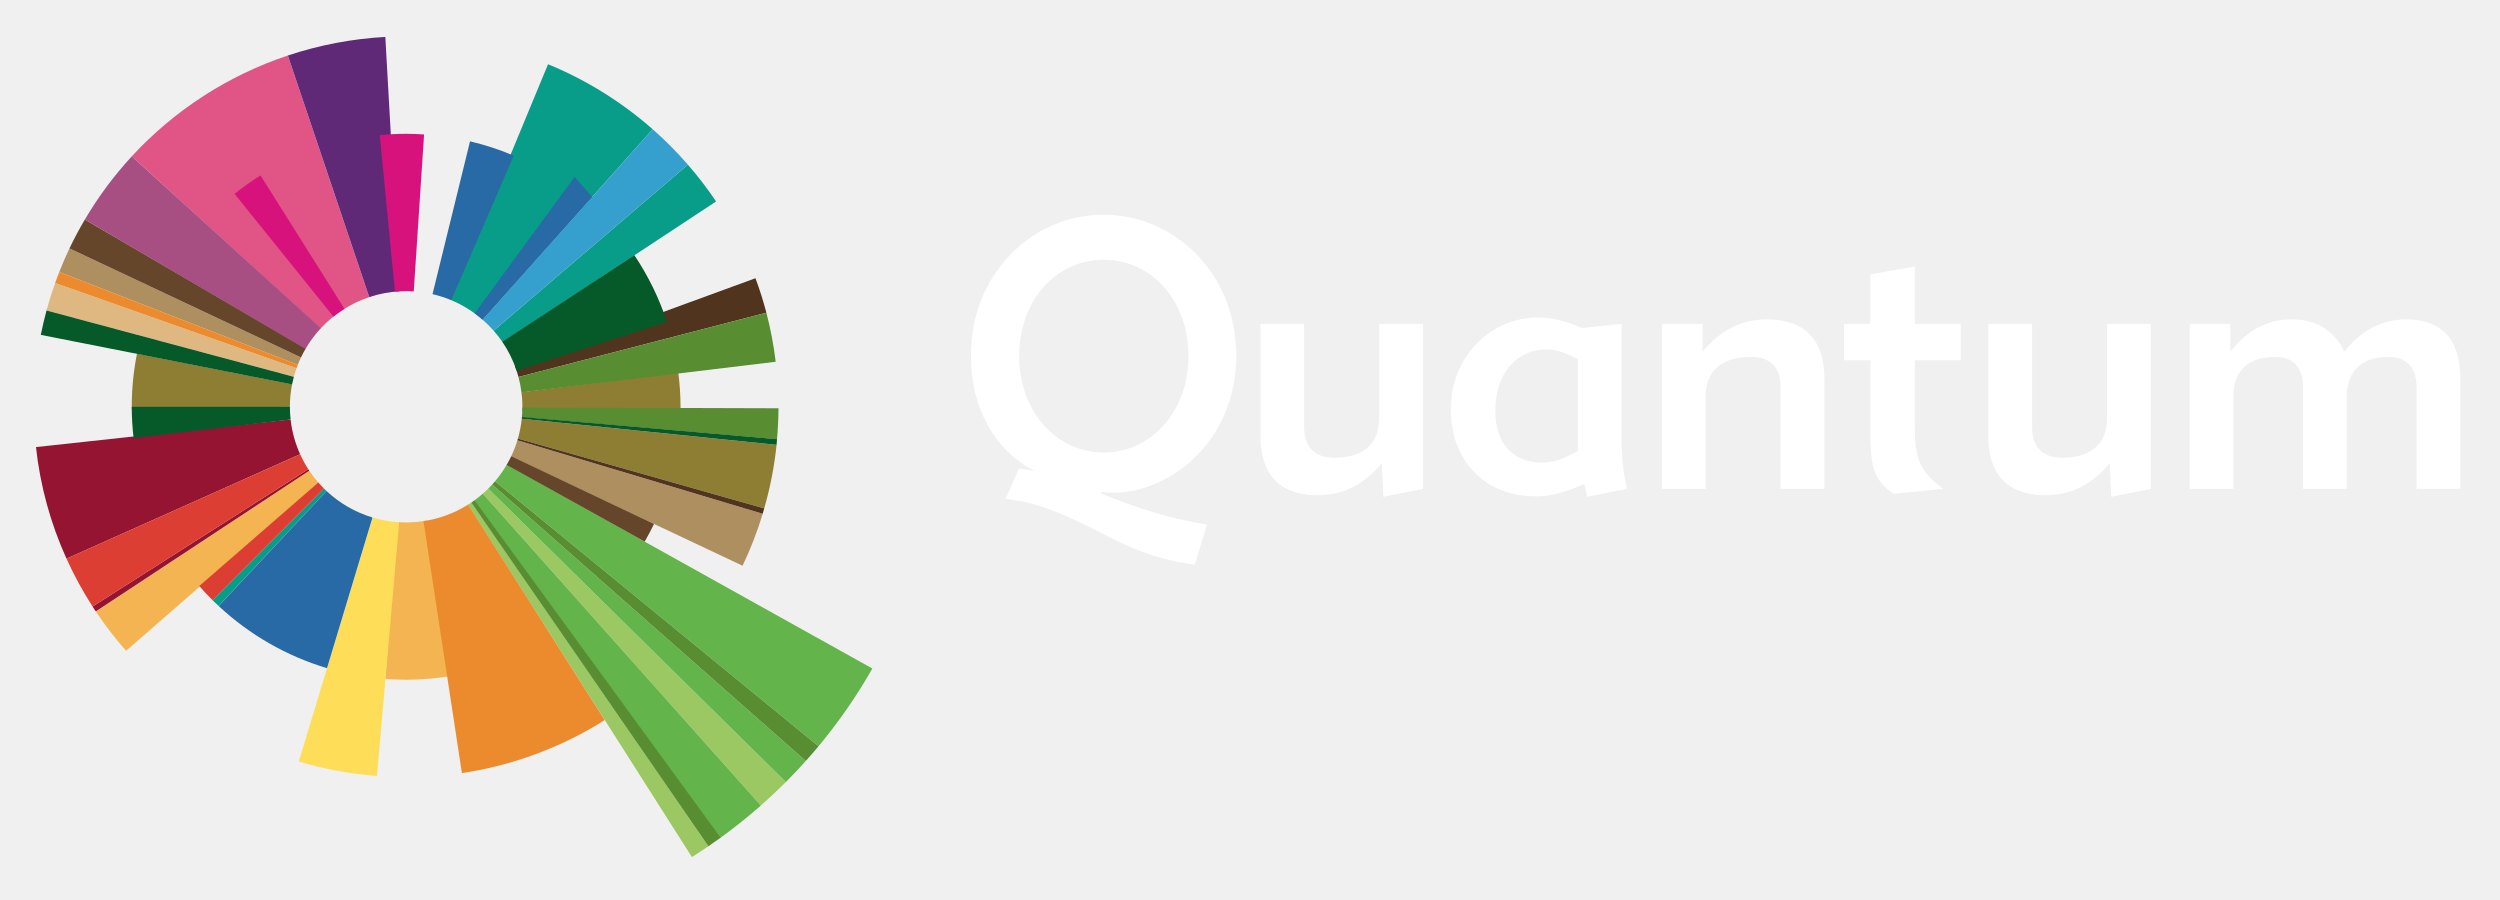
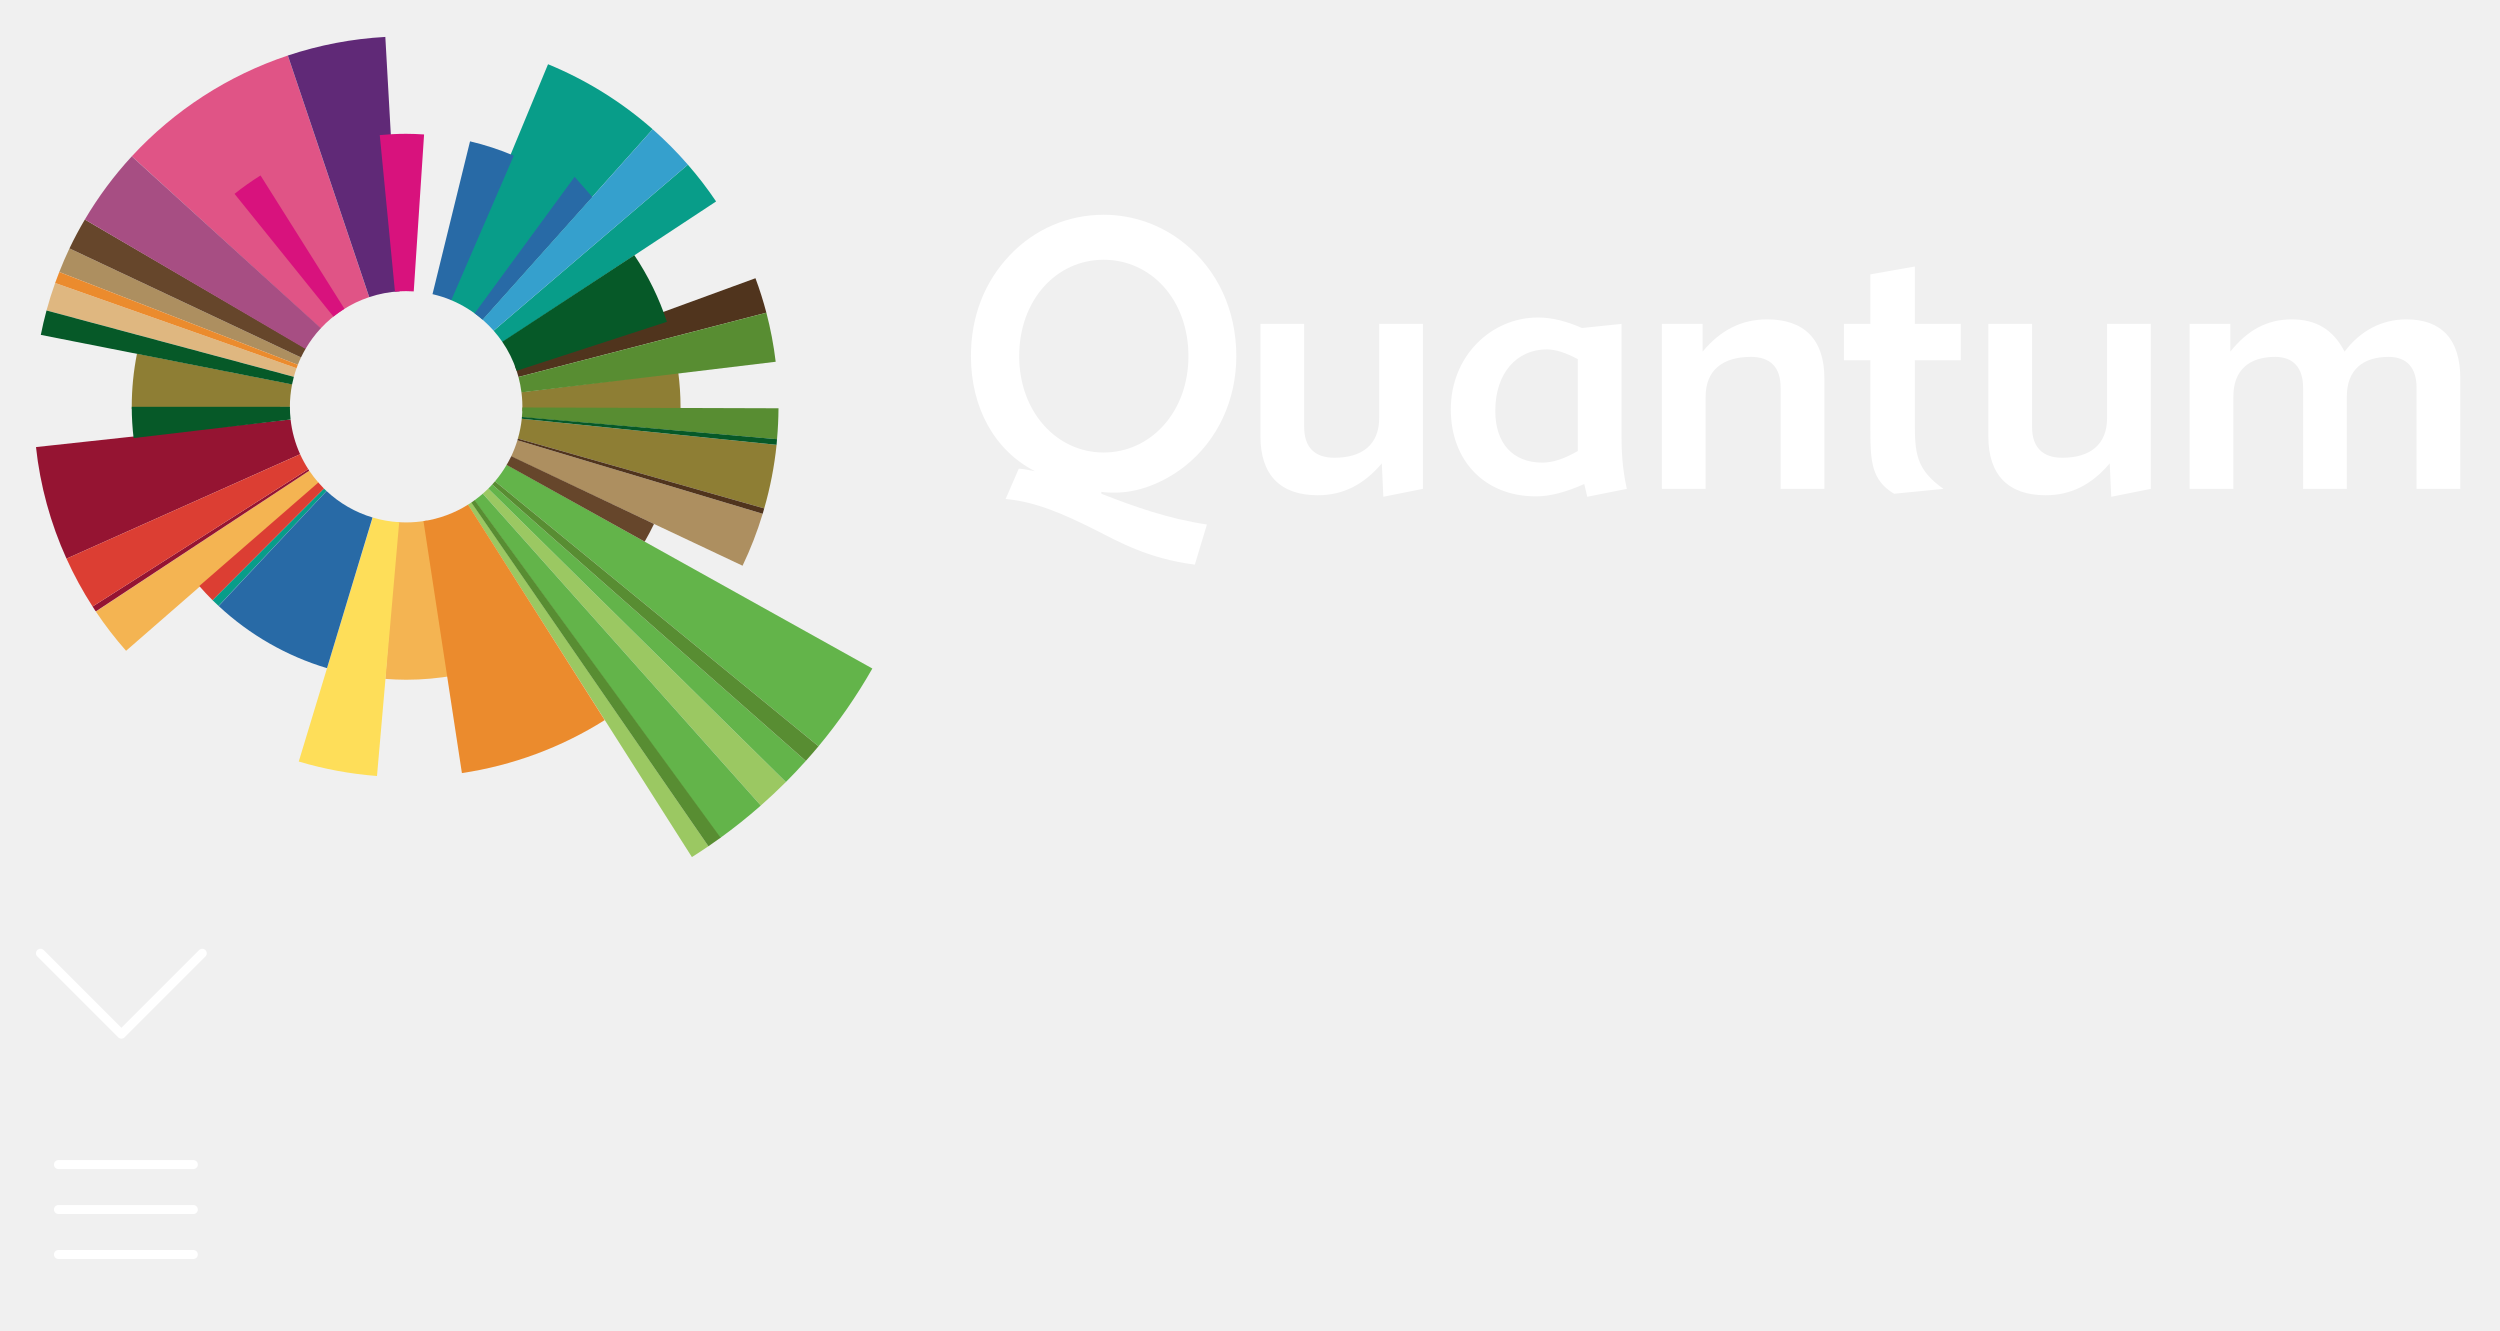
- <svg xmlns="http://www.w3.org/2000/svg" xmlns:xlink="http://www.w3.org/1999/xlink" height="100" width="278">
+ <svg xmlns="http://www.w3.org/2000/svg" xmlns:xlink="http://www.w3.org/1999/xlink" height="148" width="278">
  <svg height="92" width="270" x="4" y="4">
    <defs>
      <path id="a" d="M.007 21.412V.062H30.39v21.35H.007z" />
    </defs>
    <g fill="none" fill-rule="evenodd">
      <path d="M118.723 46.319c5.24 0 9.431-4.504 9.431-10.718 0-6.254-4.15-10.716-9.431-10.716-5.282 0-9.39 4.503-9.39 10.716 0 6.173 4.15 10.718 9.39 10.718zm-.964 8.59c-3.48-1.752-6.623-3.127-9.935-3.42l1.467-3.377c.587.042 1.216.167 1.803.292-4.485-2.294-7.126-7.047-7.126-12.803 0-4.42 1.509-8.256 4.317-11.216 2.767-2.92 6.498-4.504 10.438-4.504a14.27 14.27 0 0 1 8.97 3.17c3.689 2.96 5.785 7.422 5.785 12.55 0 4.922-2.096 9.383-5.743 12.26-2.473 1.919-5.24 2.92-7.755 2.92-.503 0-.964 0-1.509-.084v.208c3.73 1.46 7.504 2.794 11.738 3.42l-1.342 4.462c-5.198-.667-8.467-2.544-11.108-3.878zm23.264-22.893v11.467c0 2.252 1.174 3.42 3.353 3.42 3.103 0 4.989-1.46 4.989-4.421V32.016h4.862v18.347l-4.4.876-.169-3.711c-2.012 2.377-4.317 3.544-7.126 3.544-4.15 0-6.371-2.251-6.371-6.546v-12.51h4.862m30.433 3.919c-1.342-.708-2.474-1.084-3.438-1.084-3.354 0-5.742 2.627-5.742 6.84 0 3.627 1.97 5.754 5.239 5.754 1.132 0 2.431-.418 3.94-1.293V35.935zm.712 13.886c-2.054.918-3.815 1.376-5.366 1.376-5.742 0-9.473-4.002-9.473-9.674 0-5.963 4.527-10.216 9.683-10.216 1.593 0 3.186.416 4.904 1.167l4.402-.458v12.801c0 2.044.21 3.879.587 5.546l-4.402.876-.335-1.418zm8.635.542V32.016h4.527V35.1c2.012-2.418 4.36-3.586 7.168-3.586 4.15 0 6.372 2.252 6.372 6.547v12.301h-4.863V39.105c0-2.253-1.132-3.42-3.311-3.42-3.102 0-5.03 1.46-5.03 4.42v10.258h-4.863m23.181-14.303h-2.935v-4.044h2.935V26.51l4.946-.875v6.38h5.114v4.044h-5.114v6.882c0 3.46.125 5.254 3.185 7.422l-5.49.542c-2.516-1.5-2.641-3.627-2.641-7.046V36.06m17.982-4.044v11.467c0 2.252 1.173 3.42 3.353 3.42 3.103 0 4.989-1.46 4.989-4.421V32.016h4.862v18.347l-4.401.876-.168-3.711c-2.012 2.377-4.317 3.544-7.126 3.544-4.15 0-6.372-2.251-6.372-6.546v-12.51h4.863m30.139 18.347V39.105c0-2.21-1.09-3.42-3.102-3.42-2.892 0-4.653 1.46-4.653 4.42v10.258h-4.863V32.016h4.528V35.1c1.928-2.418 4.108-3.586 6.832-3.586 2.683 0 4.611 1.126 5.869 3.586 1.76-2.335 4.15-3.586 6.874-3.586 3.898 0 5.994 2.21 5.994 6.547v12.301h-4.862V39.105c0-2.21-1.09-3.42-3.102-3.42-2.892 0-4.653 1.46-4.653 4.42v10.258h-4.862" fill="#FFF" />
      <path fill="#089D89" d="M68.576 10.37a41.464 41.464 0 0 0-11.634-7.227l-10.852 26.2a12.94 12.94 0 0 1 3.568 2.202L68.576 10.37m7.053 8.031a41.5 41.5 0 0 0-3.137-4.088l-21.6 18.459c.355.404.688.828.991 1.274L75.63 18.401M32.02 50.327L19.632 62.74c.218.216.443.424.668.634l12.004-12.779c-.095-.089-.191-.176-.284-.268" />
      <path fill="#602977" d="M28.01 2.173l-.004.001L31.754 13.3 28.01 2.173" />
      <path fill="#B56C8E" d="M10.656 13.383c-.001 0-.002 0-.002.002l2.022 1.843-2.02-1.845" />
      <path fill="#9BC862" d="M72.94 91.306a59.5 59.5 0 0 0 1.841-1.207L48.43 51.87c-.131.089-.265.174-.4.258l24.91 39.178m-23.251-40.41l30.913 34.68a59.204 59.204 0 0 0 2.789-2.616L50.296 50.334c-.196.195-.4.38-.607.562" />
      <path fill="#065928" d="M10.653 41.396l.002.09 17.582-.148-.002-.09-17.582.148" />
      <path fill="#0072AD" d="M20.3 63.374a.435.435 0 0 0 .018.017l11.994-12.788-.008-.008L20.3 63.374" />
      <path fill="#693F17" d="M30.004 34.744c0 .002 0 .004-.002.005l.002-.005" />
      <path fill="#E05486" d="M37.052 29.042L28.006 2.174a41.458 41.458 0 0 0-17.35 11.209l2.02 1.845 18.976 17.298a12.937 12.937 0 0 1 5.4-3.484" />
      <path fill="#F4B452" d="M6.656 64.005a41.377 41.377 0 0 0 3.362 4.363l21.424-18.662a13.06 13.06 0 0 1-1.05-1.36L6.656 64.005m33.52-9.952l-1.333 17.439c.766.057 1.538.096 2.32.096 1.832 0 3.624-.17 5.368-.478l-3.088-17.22c-.74.132-1.502.203-2.28.203-.332 0-.66-.016-.987-.04" />
      <g transform="translate(0 42.58)">
        <mask id="b" fill="#fff">
          <use xlink:href="#a" />
        </mask>
        <path fill="#951432" d="M6.296 20.866c.117.182.232.366.352.546L30.39 5.762c-.038-.056-.073-.114-.11-.17L6.296 20.865M0 3.135a40.757 40.757 0 0 0 3.394 12.407L29.374 3.93a12.725 12.725 0 0 1-1.06-3.87L0 3.135" mask="url(#b)" />
      </g>
      <path fill="#DFB780" d="M2.13 27.469a39.78 39.78 0 0 0-.956 3.054L28.676 37.9c.088-.324.186-.641.297-.954L2.13 27.47" />
      <path fill="#AD8F60" d="M78.573 58.909a40.731 40.731 0 0 0 2.238-5.775l-27.274-8.175c-.19.622-.424 1.224-.701 1.803l25.737 12.147M3.723 23.624A40.628 40.628 0 0 0 2.59 26.25l26.527 10.317c.11-.279.225-.552.353-.82L3.723 23.624" />
      <path fill="#602977" d="M38.848.106A41.41 41.41 0 0 0 28.01 2.173l9.047 26.866a12.979 12.979 0 0 1 3.385-.645L38.848.106" />
      <path fill="#63B44A" d="M50.734 49.877a12.83 12.83 0 0 1-.438.457L83.39 82.96a59.06 59.06 0 0 0 2.214-2.344l-34.87-30.739m25.339 39.314a59.777 59.777 0 0 0 4.53-3.615l-30.914-34.68c-.3.262-.612.51-.937.745l27.321 37.55m10.944-10.205a59.34 59.34 0 0 0 5.988-8.647l-40.66-22.657a13.02 13.02 0 0 1-1.3 1.84l35.972 29.464" />
      <path fill="#8E7E34" d="M80.981 52.536a40.619 40.619 0 0 0 1.375-7.07l-28.335-2.9a12.741 12.741 0 0 1-.431 2.207l27.391 7.763m-52.5-13.803l-17.25-3.4a30.333 30.333 0 0 0-.581 5.9c0 .043.003.084.003.125l17.582-.11v-.014c0-.856.086-1.691.246-2.5m25.596 2.999l17.568.676c.015-.39.03-.781.03-1.175 0-1.294-.09-2.565-.249-3.816l-17.442 2.199a11.869 11.869 0 0 1 .093 2.116" />
      <path fill="#50341D" d="M80.81 53.134c.06-.198.114-.399.171-.598L53.59 44.773l-.053.187 27.274 8.174m.409-22.363a40.68 40.68 0 0 0-1.212-3.833l-26.74 9.78c.147.392.277.793.386 1.201l27.567-7.148" />
      <path fill="#DC3E33" d="M18.159 61.165c.475.54.962 1.069 1.473 1.575L32.02 50.327a13.143 13.143 0 0 1-.622-.672l-13.239 11.51M3.394 58.122a41.165 41.165 0 0 0 2.902 5.325L30.28 48.172a12.861 12.861 0 0 1-.906-1.661L3.394 58.12" />
      <path fill="#EB8B2D" d="M47.364 81.967a41.262 41.262 0 0 0 15.88-5.891l-15.197-23.96a12.885 12.885 0 0 1-4.957 1.835l4.274 28.016M2.59 26.25c-.16.404-.315.81-.46 1.219l26.843 9.478c.046-.128.094-.254.144-.38L2.59 26.25" />
      <path fill="#D8127D" d="M24.97 15.51a30.625 30.625 0 0 0-2.89 2.046l10.998 13.647c.39-.312.8-.601 1.224-.867L24.97 15.51m17.038 12.894l1.15-17.453a31.205 31.205 0 0 0-1.995-.072c-.99 0-1.968.052-2.933.143l1.69 17.412c.409-.038.823-.06 1.243-.06.283 0 .565.012.845.03" />
      <path fill="#66462B" d="M5.434 20.414a40.966 40.966 0 0 0-1.711 3.21L29.47 35.747c.163-.343.342-.677.533-1.003L5.434 20.414M52.85 46.732c-.157.33-.33.654-.516.97l15.352 8.529c.37-.643.72-1.3 1.041-1.971L52.85 46.732" />
      <path fill="#588D32" d="M82.404 44.845a41.3 41.3 0 0 0 .165-3.445l-28.481-.09c-.003.365-.02.727-.053 1.085l28.37 2.45m-.148-8.618a40.866 40.866 0 0 0-1.036-5.456l-27.567 7.148c.149.557.26 1.13.332 1.713l28.271-3.405m3.348 44.389a58.82 58.82 0 0 0 1.412-1.63L51.044 49.521c-.102.12-.204.24-.31.356l34.87 30.74m-9.471 8.532l-27.349-37.53c-.122.09-.246.178-.372.264l26.364 38.22c.457-.312.908-.63 1.357-.954" />
      <path fill="#FEDE59" d="M29.221 80.682a41.5 41.5 0 0 0 8.7 1.61l2.468-28.223a12.913 12.913 0 0 1-2.947-.52l-8.22 27.133" />
      <path fill="#A74E83" d="M12.676 15.228l-2.022-1.843a41.358 41.358 0 0 0-5.22 7.029L29.97 34.802a12.925 12.925 0 0 1 1.712-2.308L12.676 15.228" />
      <path fill="#065928" d="M82.356 45.465c.022-.208.03-.42.05-.628l-28.369-2.469-.016.197 28.335 2.9M1.173 30.527a40.95 40.95 0 0 0-.635 2.713l27.94 5.509c.056-.285.123-.566.196-.844-10.057-2.695-23.209-6.22-27.5-7.378m9.476 10.71c0 1.177.074 2.335.205 3.477l17.46-2.065c-.051-.463-.08-.934-.08-1.412H10.65m59.51-9.451a30.19 30.19 0 0 0-3.624-7.412l-14.683 9.63a12.78 12.78 0 0 1 1.594 3.226l16.713-5.444" />
      <path fill="#286AA6" d="M20.318 63.391A30.516 30.516 0 0 0 32.362 70.3l5.06-16.755a12.925 12.925 0 0 1-5.11-2.942L20.318 63.39m32.816-50.082a30.407 30.407 0 0 0-4.866-1.592L44.094 28.71c.721.167 1.42.389 2.09.67l6.95-16.072" />
      <path fill="#35A0CD" d="M49.658 31.545l.065.056c.414.365.804.756 1.17 1.17l21.6-18.458a41.473 41.473 0 0 0-3.913-3.94l-.004-.003-18.918 21.175" />
      <path fill="#286AA6" d="M49.658 31.545a12.92 12.92 0 0 0-.882-.702l11.122-15.18 1.96 2.231-12.2 13.65" />
    </g>
  </svg>
+   <svg height="20" width="20" x="4" y="100">
+     <path fill="#fff" d="M0 6a.5.5 0 0 1 .853-.354l8.646 8.646 8.646-8.646a.5.5 0 0 1 .707.707l-9 9a.5.5 0 0 1-.707 0l-9-9a.498.498 0 0 1-.146-.354z" />
+   </svg>
+   <svg height="20" width="20" x="4" y="124">
+     <path fill="#fff" d="M17.5 6h-15a.5.5 0 0 1 0-1h15a.5.5 0 0 1 0 1zm0 5h-15a.5.5 0 0 1 0-1h15a.5.5 0 0 1 0 1zm0 5h-15a.5.5 0 0 1 0-1h15a.5.5 0 0 1 0 1z" />
+   </svg>
</svg>
